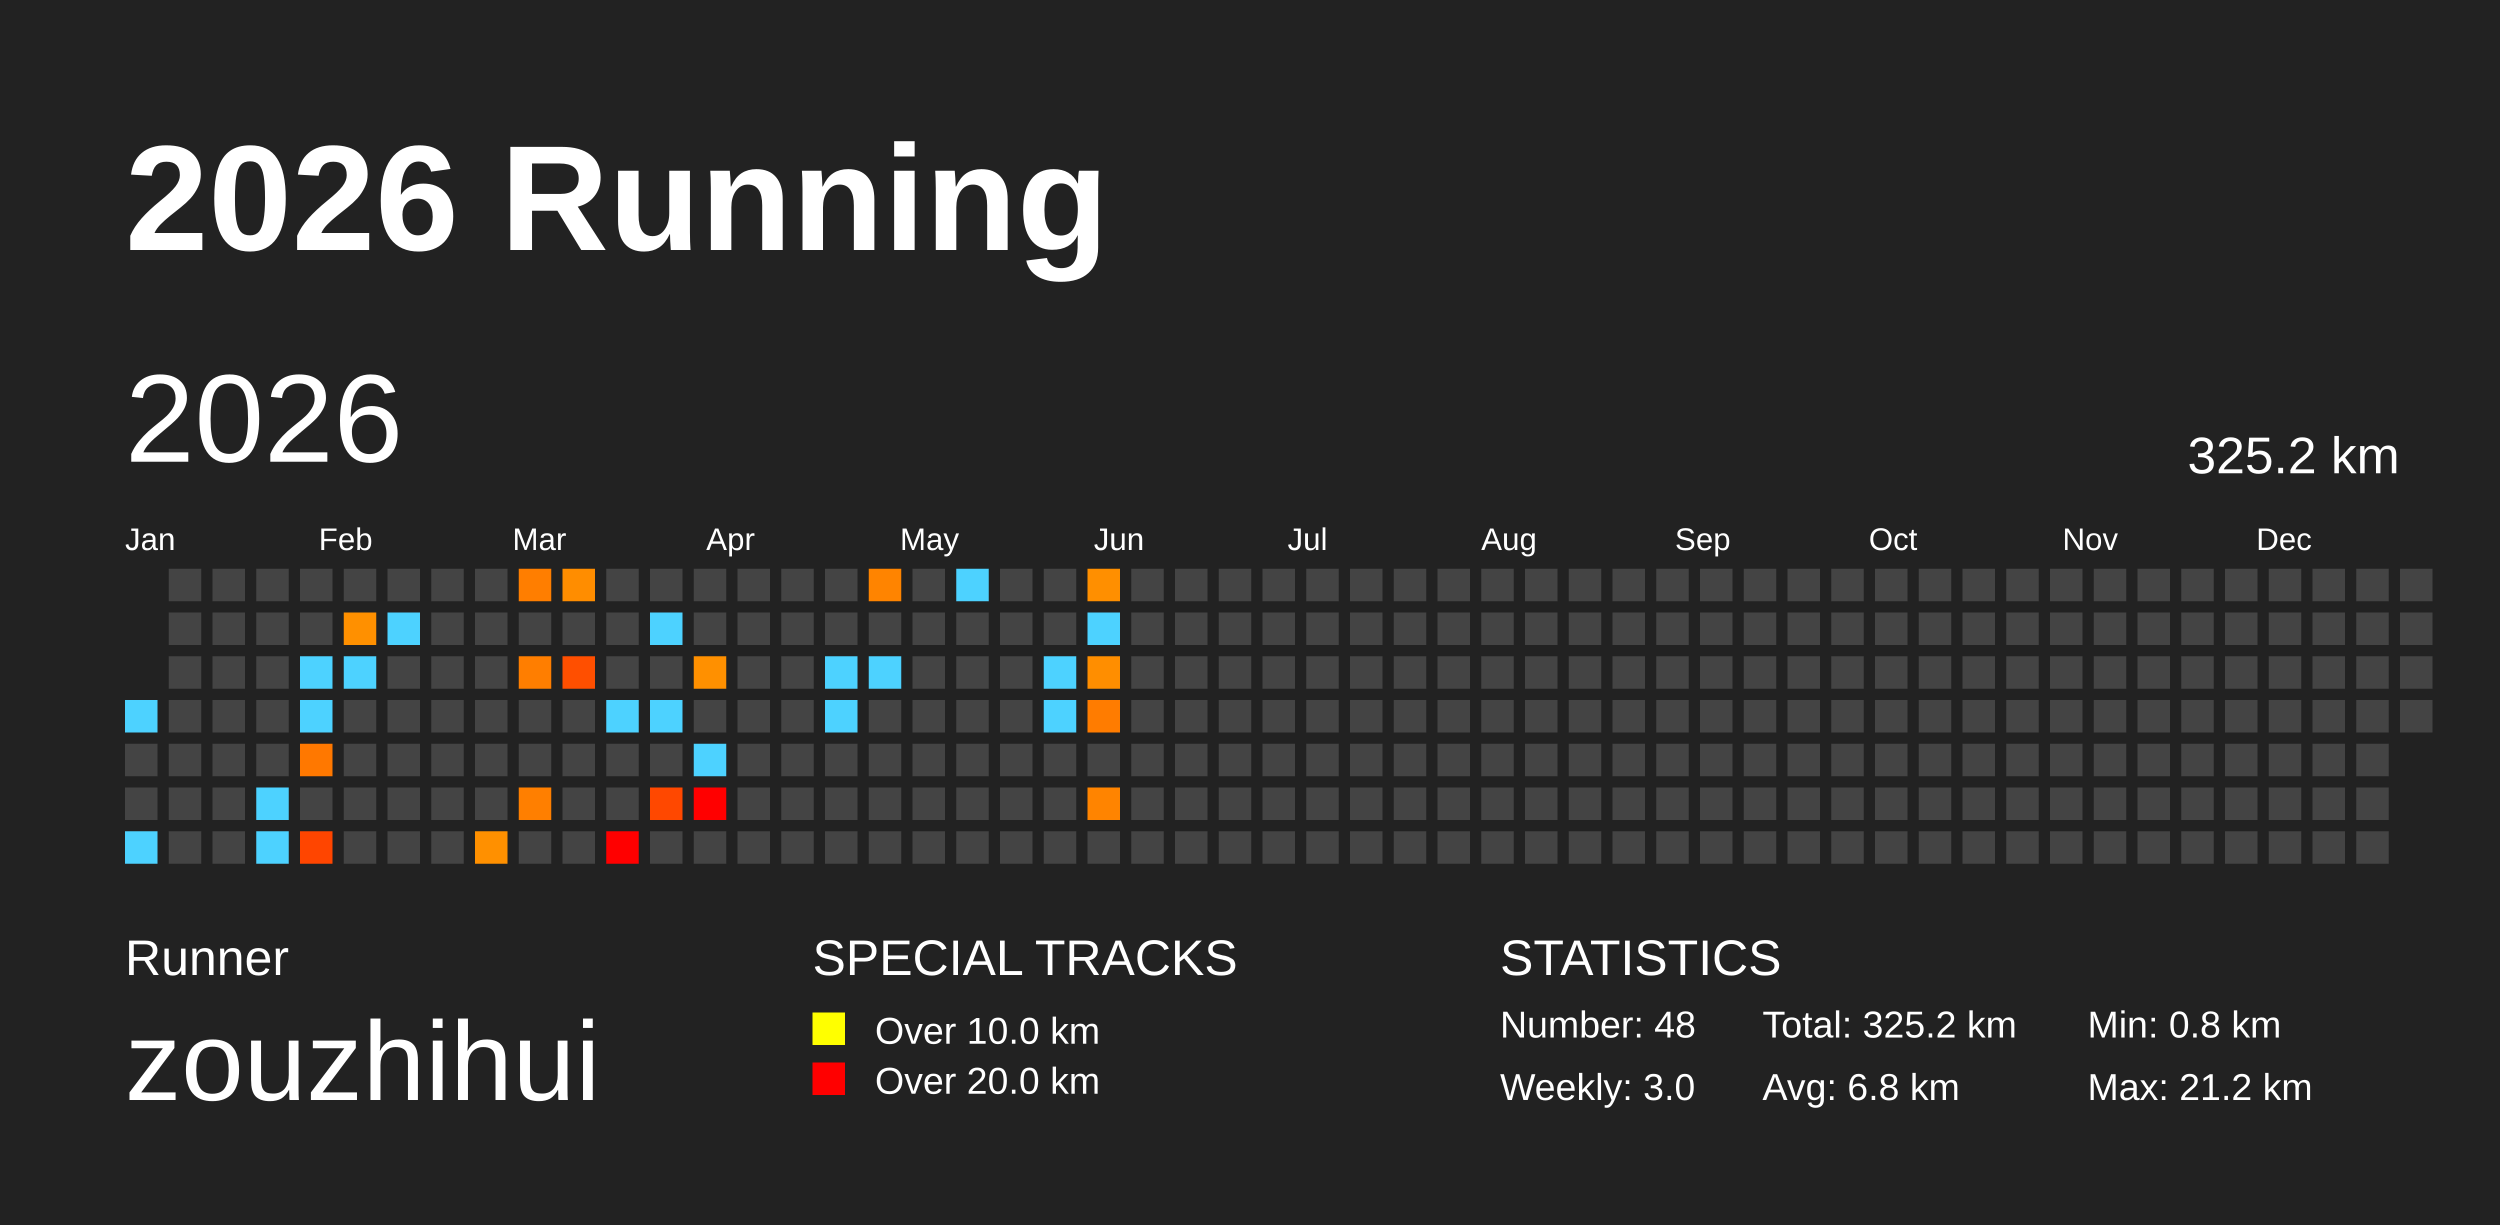
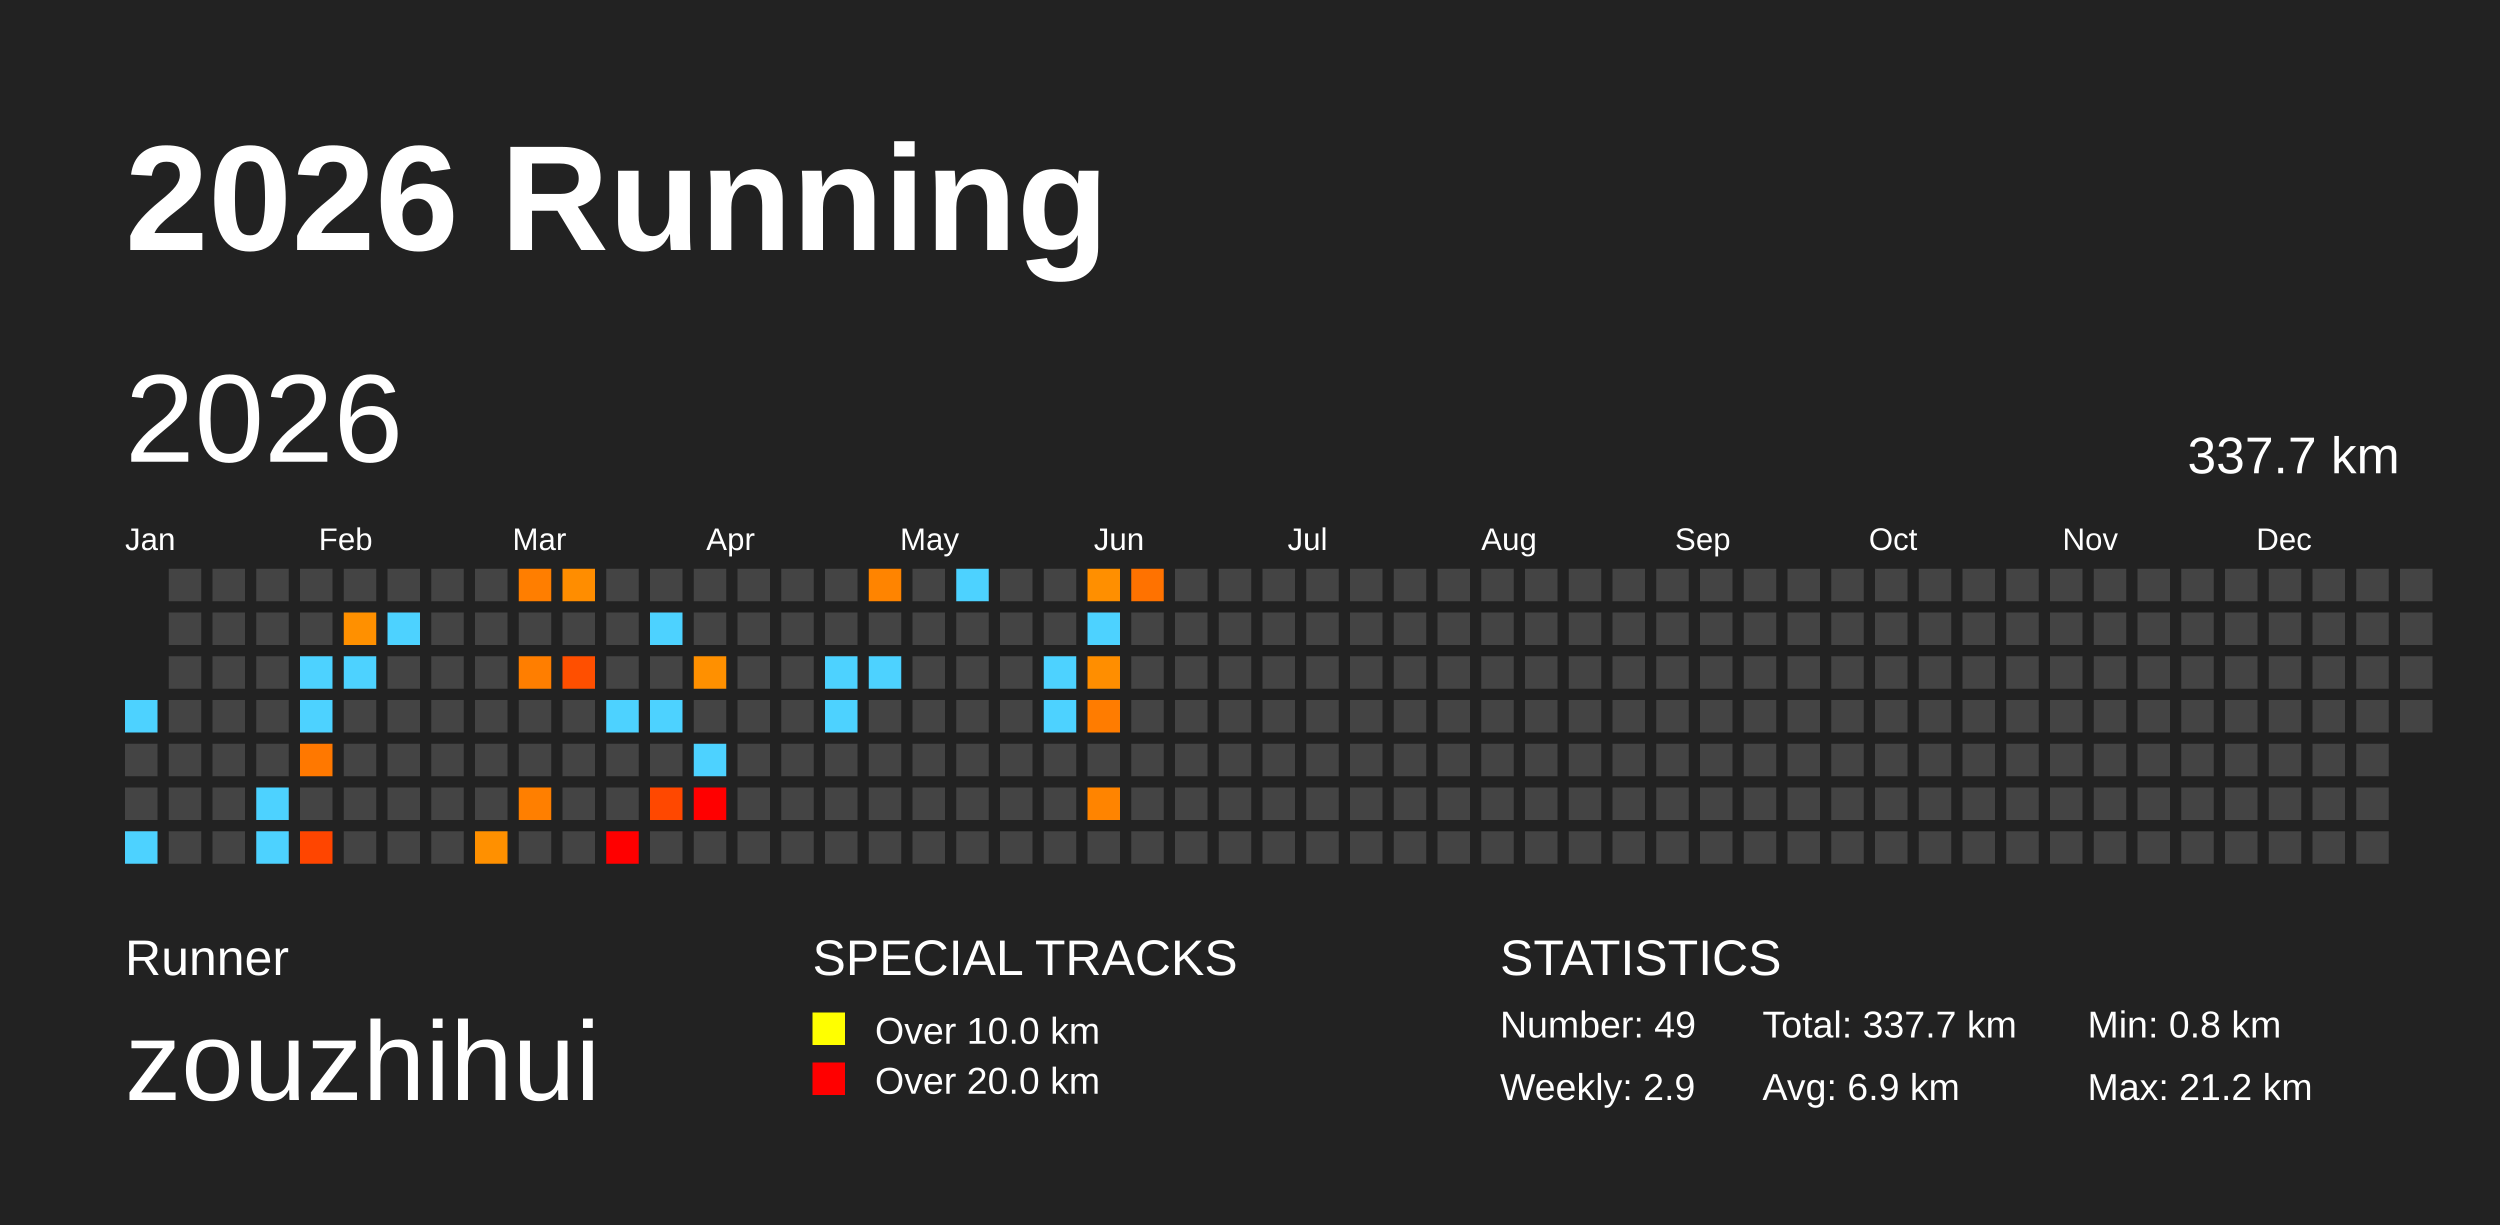
<svg xmlns="http://www.w3.org/2000/svg" baseProfile="full" height="98mm" version="1.1" viewBox="0,0,200,98" width="200mm">
  <defs />
  <rect fill="#222222" height="98" width="200" x="0" y="0" />
  <text fill="#FFFFFF" style="font-size:12px; font-family:Arial; font-weight:bold;" x="10" y="20">2026 Running</text>
  <text fill="#FFFFFF" style="font-size:4px; font-family:Arial" x="10" y="78">Runner</text>
  <text fill="#FFFFFF" style="font-size:9px; font-family:Arial" x="10" y="88">zouzhihui</text>
  <text fill="#FFFFFF" style="font-size:4px; font-family:Arial" x="65" y="78">SPECIAL TRACKS</text>
  <rect fill="yellow" height="2.6" width="2.6" x="65" y="81" />
  <text fill="#FFFFFF" style="font-size:3px; font-family:Arial" x="70" y="83.5">Over 10.0 km</text>
  <rect fill="red" height="2.6" width="2.6" x="65" y="85" />
  <text fill="#FFFFFF" style="font-size:3px; font-family:Arial" x="70" y="87.5">Over 20.0 km</text>
  <text fill="#FFFFFF" style="font-size:4px; font-family:Arial" x="120" y="78">STATISTICS</text>
-   <text fill="#FFFFFF" style="font-size:3px; font-family:Arial" x="120" y="83">Number: 48</text>
-   <text fill="#FFFFFF" style="font-size:3px; font-family:Arial" x="120" y="88">Weekly: 3.0</text>
-   <text fill="#FFFFFF" style="font-size:3px; font-family:Arial" x="141" y="83">Total: 325.2 km</text>
-   <text fill="#FFFFFF" style="font-size:3px; font-family:Arial" x="141" y="88">Avg: 6.8 km</text>
+   <text fill="#FFFFFF" style="font-size:3px; font-family:Arial" x="120" y="83">Number: 49</text>
+   <text fill="#FFFFFF" style="font-size:3px; font-family:Arial" x="120" y="88">Weekly: 2.9</text>
+   <text fill="#FFFFFF" style="font-size:3px; font-family:Arial" x="141" y="83">Total: 337.7 km</text>
+   <text fill="#FFFFFF" style="font-size:3px; font-family:Arial" x="141" y="88">Avg: 6.9 km</text>
  <text fill="#FFFFFF" style="font-size:3px; font-family:Arial" x="167" y="83">Min: 0.8 km</text>
  <text fill="#FFFFFF" style="font-size:3px; font-family:Arial" x="167" y="88">Max: 21.2 km</text>
  <text dominant-baseline="hanging" fill="#FFFFFF" style="font-size:10.0px; font-family:Arial;" x="10" y="30">2026</text>
-   <text dominant-baseline="hanging" fill="#FFFFFF" style="font-size:4.125px; font-family:Arial;" x="175" y="35">325.2 km</text>
+   <text dominant-baseline="hanging" fill="#FFFFFF" style="font-size:4.125px; font-family:Arial;" x="175" y="35">337.7 km</text>
  <text fill="#FFFFFF" style="font-size:2.5px; font-family:Arial" x="10.0" y="44">Jan</text>
  <text fill="#FFFFFF" style="font-size:2.5px; font-family:Arial" x="25.5" y="44">Feb</text>
  <text fill="#FFFFFF" style="font-size:2.5px; font-family:Arial" x="41.0" y="44">Mar</text>
  <text fill="#FFFFFF" style="font-size:2.5px; font-family:Arial" x="56.5" y="44">Apr</text>
  <text fill="#FFFFFF" style="font-size:2.5px; font-family:Arial" x="72.0" y="44">May</text>
  <text fill="#FFFFFF" style="font-size:2.5px; font-family:Arial" x="87.5" y="44">Jun</text>
  <text fill="#FFFFFF" style="font-size:2.5px; font-family:Arial" x="103.0" y="44">Jul</text>
  <text fill="#FFFFFF" style="font-size:2.5px; font-family:Arial" x="118.5" y="44">Aug</text>
  <text fill="#FFFFFF" style="font-size:2.5px; font-family:Arial" x="134.0" y="44">Sep</text>
  <text fill="#FFFFFF" style="font-size:2.5px; font-family:Arial" x="149.5" y="44">Oct</text>
  <text fill="#FFFFFF" style="font-size:2.5px; font-family:Arial" x="165.0" y="44">Nov</text>
  <text fill="#FFFFFF" style="font-size:2.5px; font-family:Arial" x="180.5" y="44">Dec</text>
  <rect fill="#4dd2ff" height="2.6" width="2.6" x="10.0" y="56.0" />
  <rect fill="#444444" height="2.6" width="2.6" x="10.0" y="59.5" />
  <rect fill="#444444" height="2.6" width="2.6" x="10.0" y="63.0" />
  <rect fill="#4dd2ff" height="2.6" width="2.6" x="10.0" y="66.5" />
  <rect fill="#444444" height="2.6" width="2.6" x="13.5" y="45.5" />
  <rect fill="#444444" height="2.6" width="2.6" x="13.5" y="49.0" />
  <rect fill="#444444" height="2.6" width="2.6" x="13.5" y="52.5" />
  <rect fill="#444444" height="2.6" width="2.6" x="13.5" y="56.0" />
  <rect fill="#444444" height="2.6" width="2.6" x="13.5" y="59.5" />
  <rect fill="#444444" height="2.6" width="2.6" x="13.5" y="63.0" />
  <rect fill="#444444" height="2.6" width="2.6" x="13.5" y="66.5" />
  <rect fill="#444444" height="2.6" width="2.6" x="17.0" y="45.5" />
  <rect fill="#444444" height="2.6" width="2.6" x="17.0" y="49.0" />
  <rect fill="#444444" height="2.6" width="2.6" x="17.0" y="52.5" />
  <rect fill="#444444" height="2.6" width="2.6" x="17.0" y="56.0" />
  <rect fill="#444444" height="2.6" width="2.6" x="17.0" y="59.5" />
  <rect fill="#444444" height="2.6" width="2.6" x="17.0" y="63.0" />
  <rect fill="#444444" height="2.6" width="2.6" x="17.0" y="66.5" />
  <rect fill="#444444" height="2.6" width="2.6" x="20.5" y="45.5" />
  <rect fill="#444444" height="2.6" width="2.6" x="20.5" y="49.0" />
  <rect fill="#444444" height="2.6" width="2.6" x="20.5" y="52.5" />
  <rect fill="#444444" height="2.6" width="2.6" x="20.5" y="56.0" />
  <rect fill="#444444" height="2.6" width="2.6" x="20.5" y="59.5" />
  <rect fill="#4dd2ff" height="2.6" width="2.6" x="20.5" y="63.0" />
  <rect fill="#4dd2ff" height="2.6" width="2.6" x="20.5" y="66.5" />
  <rect fill="#444444" height="2.6" width="2.6" x="24.0" y="45.5" />
  <rect fill="#444444" height="2.6" width="2.6" x="24.0" y="49.0" />
  <rect fill="#4dd2ff" height="2.6" width="2.6" x="24.0" y="52.5" />
  <rect fill="#4dd2ff" height="2.6" width="2.6" x="24.0" y="56.0" />
  <rect fill="#ff7800" height="2.6" width="2.6" x="24.0" y="59.5" />
  <rect fill="#444444" height="2.6" width="2.6" x="24.0" y="63.0" />
  <rect fill="#ff4500" height="2.6" width="2.6" x="24.0" y="66.5" />
  <rect fill="#444444" height="2.6" width="2.6" x="27.5" y="45.5" />
  <rect fill="#ff9000" height="2.6" width="2.6" x="27.5" y="49.0" />
  <rect fill="#4dd2ff" height="2.6" width="2.6" x="27.5" y="52.5" />
  <rect fill="#444444" height="2.6" width="2.6" x="27.5" y="56.0" />
  <rect fill="#444444" height="2.6" width="2.6" x="27.5" y="59.5" />
  <rect fill="#444444" height="2.6" width="2.6" x="27.5" y="63.0" />
  <rect fill="#444444" height="2.6" width="2.6" x="27.5" y="66.5" />
  <rect fill="#444444" height="2.6" width="2.6" x="31.0" y="45.5" />
  <rect fill="#4dd2ff" height="2.6" width="2.6" x="31.0" y="49.0" />
  <rect fill="#444444" height="2.6" width="2.6" x="31.0" y="52.5" />
  <rect fill="#444444" height="2.6" width="2.6" x="31.0" y="56.0" />
  <rect fill="#444444" height="2.6" width="2.6" x="31.0" y="59.5" />
  <rect fill="#444444" height="2.6" width="2.6" x="31.0" y="63.0" />
  <rect fill="#444444" height="2.6" width="2.6" x="31.0" y="66.5" />
  <rect fill="#444444" height="2.6" width="2.6" x="34.5" y="45.5" />
  <rect fill="#444444" height="2.6" width="2.6" x="34.5" y="49.0" />
  <rect fill="#444444" height="2.6" width="2.6" x="34.5" y="52.5" />
  <rect fill="#444444" height="2.6" width="2.6" x="34.5" y="56.0" />
  <rect fill="#444444" height="2.6" width="2.6" x="34.5" y="59.5" />
  <rect fill="#444444" height="2.6" width="2.6" x="34.5" y="63.0" />
  <rect fill="#444444" height="2.6" width="2.6" x="34.5" y="66.5" />
  <rect fill="#444444" height="2.6" width="2.6" x="38.0" y="45.5" />
  <rect fill="#444444" height="2.6" width="2.6" x="38.0" y="49.0" />
  <rect fill="#444444" height="2.6" width="2.6" x="38.0" y="52.5" />
  <rect fill="#444444" height="2.6" width="2.6" x="38.0" y="56.0" />
  <rect fill="#444444" height="2.6" width="2.6" x="38.0" y="59.5" />
  <rect fill="#444444" height="2.6" width="2.6" x="38.0" y="63.0" />
  <rect fill="#ff9000" height="2.6" width="2.6" x="38.0" y="66.5" />
  <rect fill="#ff7e00" height="2.6" width="2.6" x="41.5" y="45.5" />
  <rect fill="#444444" height="2.6" width="2.6" x="41.5" y="49.0" />
  <rect fill="#ff7e00" height="2.6" width="2.6" x="41.5" y="52.5" />
  <rect fill="#444444" height="2.6" width="2.6" x="41.5" y="56.0" />
  <rect fill="#444444" height="2.6" width="2.6" x="41.5" y="59.5" />
  <rect fill="#ff7f00" height="2.6" width="2.6" x="41.5" y="63.0" />
  <rect fill="#444444" height="2.6" width="2.6" x="41.5" y="66.5" />
  <rect fill="#ff8d00" height="2.6" width="2.6" x="45.0" y="45.5" />
  <rect fill="#444444" height="2.6" width="2.6" x="45.0" y="49.0" />
  <rect fill="#ff4f00" height="2.6" width="2.6" x="45.0" y="52.5" />
  <rect fill="#444444" height="2.6" width="2.6" x="45.0" y="56.0" />
  <rect fill="#444444" height="2.6" width="2.6" x="45.0" y="59.5" />
  <rect fill="#444444" height="2.6" width="2.6" x="45.0" y="63.0" />
  <rect fill="#444444" height="2.6" width="2.6" x="45.0" y="66.5" />
  <rect fill="#444444" height="2.6" width="2.6" x="48.5" y="45.5" />
  <rect fill="#444444" height="2.6" width="2.6" x="48.5" y="49.0" />
  <rect fill="#444444" height="2.6" width="2.6" x="48.5" y="52.5" />
  <rect fill="#4dd2ff" height="2.6" width="2.6" x="48.5" y="56.0" />
  <rect fill="#444444" height="2.6" width="2.6" x="48.5" y="59.5" />
  <rect fill="#444444" height="2.6" width="2.6" x="48.5" y="63.0" />
  <rect fill="red" height="2.6" width="2.6" x="48.5" y="66.5" />
  <rect fill="#444444" height="2.6" width="2.6" x="52.0" y="45.5" />
  <rect fill="#4dd2ff" height="2.6" width="2.6" x="52.0" y="49.0" />
  <rect fill="#444444" height="2.6" width="2.6" x="52.0" y="52.5" />
  <rect fill="#4dd2ff" height="2.6" width="2.6" x="52.0" y="56.0" />
  <rect fill="#444444" height="2.6" width="2.6" x="52.0" y="59.5" />
  <rect fill="#ff4800" height="2.6" width="2.6" x="52.0" y="63.0" />
  <rect fill="#444444" height="2.6" width="2.6" x="52.0" y="66.5" />
  <rect fill="#444444" height="2.6" width="2.6" x="55.5" y="45.5" />
  <rect fill="#444444" height="2.6" width="2.6" x="55.5" y="49.0" />
  <rect fill="#ff9000" height="2.6" width="2.6" x="55.5" y="52.5" />
  <rect fill="#444444" height="2.6" width="2.6" x="55.5" y="56.0" />
  <rect fill="#4dd2ff" height="2.6" width="2.6" x="55.5" y="59.5" />
  <rect fill="red" height="2.6" width="2.6" x="55.5" y="63.0" />
  <rect fill="#444444" height="2.6" width="2.6" x="55.5" y="66.5" />
  <rect fill="#444444" height="2.6" width="2.6" x="59.0" y="45.5" />
  <rect fill="#444444" height="2.6" width="2.6" x="59.0" y="49.0" />
  <rect fill="#444444" height="2.6" width="2.6" x="59.0" y="52.5" />
  <rect fill="#444444" height="2.6" width="2.6" x="59.0" y="56.0" />
  <rect fill="#444444" height="2.6" width="2.6" x="59.0" y="59.5" />
  <rect fill="#444444" height="2.6" width="2.6" x="59.0" y="63.0" />
  <rect fill="#444444" height="2.6" width="2.6" x="59.0" y="66.5" />
  <rect fill="#444444" height="2.6" width="2.6" x="62.5" y="45.5" />
  <rect fill="#444444" height="2.6" width="2.6" x="62.5" y="49.0" />
  <rect fill="#444444" height="2.6" width="2.6" x="62.5" y="52.5" />
  <rect fill="#444444" height="2.6" width="2.6" x="62.5" y="56.0" />
  <rect fill="#444444" height="2.6" width="2.6" x="62.5" y="59.5" />
  <rect fill="#444444" height="2.6" width="2.6" x="62.5" y="63.0" />
  <rect fill="#444444" height="2.6" width="2.6" x="62.5" y="66.5" />
  <rect fill="#444444" height="2.6" width="2.6" x="66.0" y="45.5" />
  <rect fill="#444444" height="2.6" width="2.6" x="66.0" y="49.0" />
  <rect fill="#4dd2ff" height="2.6" width="2.6" x="66.0" y="52.5" />
  <rect fill="#4dd2ff" height="2.6" width="2.6" x="66.0" y="56.0" />
  <rect fill="#444444" height="2.6" width="2.6" x="66.0" y="59.5" />
  <rect fill="#444444" height="2.6" width="2.6" x="66.0" y="63.0" />
  <rect fill="#444444" height="2.6" width="2.6" x="66.0" y="66.5" />
  <rect fill="#ff8400" height="2.6" width="2.6" x="69.5" y="45.5" />
  <rect fill="#444444" height="2.6" width="2.6" x="69.5" y="49.0" />
  <rect fill="#4dd2ff" height="2.6" width="2.6" x="69.5" y="52.5" />
  <rect fill="#444444" height="2.6" width="2.6" x="69.5" y="56.0" />
  <rect fill="#444444" height="2.6" width="2.6" x="69.5" y="59.5" />
  <rect fill="#444444" height="2.6" width="2.6" x="69.5" y="63.0" />
  <rect fill="#444444" height="2.6" width="2.6" x="69.5" y="66.5" />
  <rect fill="#444444" height="2.6" width="2.6" x="73.0" y="45.5" />
  <rect fill="#444444" height="2.6" width="2.6" x="73.0" y="49.0" />
  <rect fill="#444444" height="2.6" width="2.6" x="73.0" y="52.5" />
  <rect fill="#444444" height="2.6" width="2.6" x="73.0" y="56.0" />
  <rect fill="#444444" height="2.6" width="2.6" x="73.0" y="59.5" />
  <rect fill="#444444" height="2.6" width="2.6" x="73.0" y="63.0" />
  <rect fill="#444444" height="2.6" width="2.6" x="73.0" y="66.5" />
  <rect fill="#4dd2ff" height="2.6" width="2.6" x="76.5" y="45.5" />
  <rect fill="#444444" height="2.6" width="2.6" x="76.5" y="49.0" />
  <rect fill="#444444" height="2.6" width="2.6" x="76.5" y="52.5" />
  <rect fill="#444444" height="2.6" width="2.6" x="76.5" y="56.0" />
  <rect fill="#444444" height="2.6" width="2.6" x="76.5" y="59.5" />
  <rect fill="#444444" height="2.6" width="2.6" x="76.5" y="63.0" />
  <rect fill="#444444" height="2.6" width="2.6" x="76.5" y="66.5" />
  <rect fill="#444444" height="2.6" width="2.6" x="80.0" y="45.5" />
  <rect fill="#444444" height="2.6" width="2.6" x="80.0" y="49.0" />
  <rect fill="#444444" height="2.6" width="2.6" x="80.0" y="52.5" />
  <rect fill="#444444" height="2.6" width="2.6" x="80.0" y="56.0" />
  <rect fill="#444444" height="2.6" width="2.6" x="80.0" y="59.5" />
  <rect fill="#444444" height="2.6" width="2.6" x="80.0" y="63.0" />
  <rect fill="#444444" height="2.6" width="2.6" x="80.0" y="66.5" />
  <rect fill="#444444" height="2.6" width="2.6" x="83.5" y="45.5" />
  <rect fill="#444444" height="2.6" width="2.6" x="83.5" y="49.0" />
  <rect fill="#4dd2ff" height="2.6" width="2.6" x="83.5" y="52.5" />
  <rect fill="#4dd2ff" height="2.6" width="2.6" x="83.5" y="56.0" />
  <rect fill="#444444" height="2.6" width="2.6" x="83.5" y="59.5" />
  <rect fill="#444444" height="2.6" width="2.6" x="83.5" y="63.0" />
  <rect fill="#444444" height="2.6" width="2.6" x="83.5" y="66.5" />
  <rect fill="#ff8f00" height="2.6" width="2.6" x="87.0" y="45.5" />
  <rect fill="#4dd2ff" height="2.6" width="2.6" x="87.0" y="49.0" />
  <rect fill="#ff8e00" height="2.6" width="2.6" x="87.0" y="52.5" />
  <rect fill="#ff7c00" height="2.6" width="2.6" x="87.0" y="56.0" />
  <rect fill="#444444" height="2.6" width="2.6" x="87.0" y="59.5" />
  <rect fill="#ff8400" height="2.6" width="2.6" x="87.0" y="63.0" />
  <rect fill="#444444" height="2.6" width="2.6" x="87.0" y="66.5" />
-   <rect fill="#444444" height="2.6" width="2.6" x="90.5" y="45.5" />
+   <rect fill="#ff7200" height="2.6" width="2.6" x="90.5" y="45.5" />
  <rect fill="#444444" height="2.6" width="2.6" x="90.5" y="49.0" />
  <rect fill="#444444" height="2.6" width="2.6" x="90.5" y="52.5" />
  <rect fill="#444444" height="2.6" width="2.6" x="90.5" y="56.0" />
  <rect fill="#444444" height="2.6" width="2.6" x="90.5" y="59.5" />
  <rect fill="#444444" height="2.6" width="2.6" x="90.5" y="63.0" />
  <rect fill="#444444" height="2.6" width="2.6" x="90.5" y="66.5" />
  <rect fill="#444444" height="2.6" width="2.6" x="94.0" y="45.5" />
  <rect fill="#444444" height="2.6" width="2.6" x="94.0" y="49.0" />
  <rect fill="#444444" height="2.6" width="2.6" x="94.0" y="52.5" />
  <rect fill="#444444" height="2.6" width="2.6" x="94.0" y="56.0" />
  <rect fill="#444444" height="2.6" width="2.6" x="94.0" y="59.5" />
  <rect fill="#444444" height="2.6" width="2.6" x="94.0" y="63.0" />
  <rect fill="#444444" height="2.6" width="2.6" x="94.0" y="66.5" />
  <rect fill="#444444" height="2.6" width="2.6" x="97.5" y="45.5" />
  <rect fill="#444444" height="2.6" width="2.6" x="97.5" y="49.0" />
  <rect fill="#444444" height="2.6" width="2.6" x="97.5" y="52.5" />
  <rect fill="#444444" height="2.6" width="2.6" x="97.5" y="56.0" />
  <rect fill="#444444" height="2.6" width="2.6" x="97.5" y="59.5" />
  <rect fill="#444444" height="2.6" width="2.6" x="97.5" y="63.0" />
  <rect fill="#444444" height="2.6" width="2.6" x="97.5" y="66.5" />
  <rect fill="#444444" height="2.6" width="2.6" x="101.0" y="45.5" />
  <rect fill="#444444" height="2.6" width="2.6" x="101.0" y="49.0" />
  <rect fill="#444444" height="2.6" width="2.6" x="101.0" y="52.5" />
  <rect fill="#444444" height="2.6" width="2.6" x="101.0" y="56.0" />
  <rect fill="#444444" height="2.6" width="2.6" x="101.0" y="59.5" />
  <rect fill="#444444" height="2.6" width="2.6" x="101.0" y="63.0" />
  <rect fill="#444444" height="2.6" width="2.6" x="101.0" y="66.5" />
  <rect fill="#444444" height="2.6" width="2.6" x="104.5" y="45.5" />
  <rect fill="#444444" height="2.6" width="2.6" x="104.5" y="49.0" />
  <rect fill="#444444" height="2.6" width="2.6" x="104.5" y="52.5" />
  <rect fill="#444444" height="2.6" width="2.6" x="104.5" y="56.0" />
  <rect fill="#444444" height="2.6" width="2.6" x="104.5" y="59.5" />
  <rect fill="#444444" height="2.6" width="2.6" x="104.5" y="63.0" />
  <rect fill="#444444" height="2.6" width="2.6" x="104.5" y="66.5" />
  <rect fill="#444444" height="2.6" width="2.6" x="108.0" y="45.5" />
  <rect fill="#444444" height="2.6" width="2.6" x="108.0" y="49.0" />
  <rect fill="#444444" height="2.6" width="2.6" x="108.0" y="52.5" />
  <rect fill="#444444" height="2.6" width="2.6" x="108.0" y="56.0" />
  <rect fill="#444444" height="2.6" width="2.6" x="108.0" y="59.5" />
  <rect fill="#444444" height="2.6" width="2.6" x="108.0" y="63.0" />
  <rect fill="#444444" height="2.6" width="2.6" x="108.0" y="66.5" />
  <rect fill="#444444" height="2.6" width="2.6" x="111.5" y="45.5" />
  <rect fill="#444444" height="2.6" width="2.6" x="111.5" y="49.0" />
  <rect fill="#444444" height="2.6" width="2.6" x="111.5" y="52.5" />
  <rect fill="#444444" height="2.6" width="2.6" x="111.5" y="56.0" />
  <rect fill="#444444" height="2.6" width="2.6" x="111.5" y="59.5" />
  <rect fill="#444444" height="2.6" width="2.6" x="111.5" y="63.0" />
  <rect fill="#444444" height="2.6" width="2.6" x="111.5" y="66.5" />
  <rect fill="#444444" height="2.6" width="2.6" x="115.0" y="45.5" />
  <rect fill="#444444" height="2.6" width="2.6" x="115.0" y="49.0" />
  <rect fill="#444444" height="2.6" width="2.6" x="115.0" y="52.5" />
  <rect fill="#444444" height="2.6" width="2.6" x="115.0" y="56.0" />
  <rect fill="#444444" height="2.6" width="2.6" x="115.0" y="59.5" />
  <rect fill="#444444" height="2.6" width="2.6" x="115.0" y="63.0" />
  <rect fill="#444444" height="2.6" width="2.6" x="115.0" y="66.5" />
  <rect fill="#444444" height="2.6" width="2.6" x="118.5" y="45.5" />
  <rect fill="#444444" height="2.6" width="2.6" x="118.5" y="49.0" />
  <rect fill="#444444" height="2.6" width="2.6" x="118.5" y="52.5" />
  <rect fill="#444444" height="2.6" width="2.6" x="118.5" y="56.0" />
  <rect fill="#444444" height="2.6" width="2.6" x="118.5" y="59.5" />
  <rect fill="#444444" height="2.6" width="2.6" x="118.5" y="63.0" />
  <rect fill="#444444" height="2.6" width="2.6" x="118.5" y="66.5" />
  <rect fill="#444444" height="2.6" width="2.6" x="122.0" y="45.5" />
  <rect fill="#444444" height="2.6" width="2.6" x="122.0" y="49.0" />
  <rect fill="#444444" height="2.6" width="2.6" x="122.0" y="52.5" />
  <rect fill="#444444" height="2.6" width="2.6" x="122.0" y="56.0" />
  <rect fill="#444444" height="2.6" width="2.6" x="122.0" y="59.5" />
  <rect fill="#444444" height="2.6" width="2.6" x="122.0" y="63.0" />
  <rect fill="#444444" height="2.6" width="2.6" x="122.0" y="66.5" />
  <rect fill="#444444" height="2.6" width="2.6" x="125.5" y="45.5" />
  <rect fill="#444444" height="2.6" width="2.6" x="125.5" y="49.0" />
  <rect fill="#444444" height="2.6" width="2.6" x="125.5" y="52.5" />
  <rect fill="#444444" height="2.6" width="2.6" x="125.5" y="56.0" />
  <rect fill="#444444" height="2.6" width="2.6" x="125.5" y="59.5" />
  <rect fill="#444444" height="2.6" width="2.6" x="125.5" y="63.0" />
  <rect fill="#444444" height="2.6" width="2.6" x="125.5" y="66.5" />
  <rect fill="#444444" height="2.6" width="2.6" x="129.0" y="45.5" />
  <rect fill="#444444" height="2.6" width="2.6" x="129.0" y="49.0" />
  <rect fill="#444444" height="2.6" width="2.6" x="129.0" y="52.5" />
  <rect fill="#444444" height="2.6" width="2.6" x="129.0" y="56.0" />
  <rect fill="#444444" height="2.6" width="2.6" x="129.0" y="59.5" />
  <rect fill="#444444" height="2.6" width="2.6" x="129.0" y="63.0" />
  <rect fill="#444444" height="2.6" width="2.6" x="129.0" y="66.5" />
  <rect fill="#444444" height="2.6" width="2.6" x="132.5" y="45.5" />
  <rect fill="#444444" height="2.6" width="2.6" x="132.5" y="49.0" />
  <rect fill="#444444" height="2.6" width="2.6" x="132.5" y="52.5" />
  <rect fill="#444444" height="2.6" width="2.6" x="132.5" y="56.0" />
  <rect fill="#444444" height="2.6" width="2.6" x="132.5" y="59.5" />
  <rect fill="#444444" height="2.6" width="2.6" x="132.5" y="63.0" />
  <rect fill="#444444" height="2.6" width="2.6" x="132.5" y="66.5" />
  <rect fill="#444444" height="2.6" width="2.6" x="136.0" y="45.5" />
  <rect fill="#444444" height="2.6" width="2.6" x="136.0" y="49.0" />
  <rect fill="#444444" height="2.6" width="2.6" x="136.0" y="52.5" />
  <rect fill="#444444" height="2.6" width="2.6" x="136.0" y="56.0" />
  <rect fill="#444444" height="2.6" width="2.6" x="136.0" y="59.5" />
  <rect fill="#444444" height="2.6" width="2.6" x="136.0" y="63.0" />
  <rect fill="#444444" height="2.6" width="2.6" x="136.0" y="66.5" />
  <rect fill="#444444" height="2.6" width="2.6" x="139.5" y="45.5" />
  <rect fill="#444444" height="2.6" width="2.6" x="139.5" y="49.0" />
  <rect fill="#444444" height="2.6" width="2.6" x="139.5" y="52.5" />
  <rect fill="#444444" height="2.6" width="2.6" x="139.5" y="56.0" />
  <rect fill="#444444" height="2.6" width="2.6" x="139.5" y="59.5" />
  <rect fill="#444444" height="2.6" width="2.6" x="139.5" y="63.0" />
  <rect fill="#444444" height="2.6" width="2.6" x="139.5" y="66.5" />
  <rect fill="#444444" height="2.6" width="2.6" x="143.0" y="45.5" />
  <rect fill="#444444" height="2.6" width="2.6" x="143.0" y="49.0" />
  <rect fill="#444444" height="2.6" width="2.6" x="143.0" y="52.5" />
  <rect fill="#444444" height="2.6" width="2.6" x="143.0" y="56.0" />
  <rect fill="#444444" height="2.6" width="2.6" x="143.0" y="59.5" />
  <rect fill="#444444" height="2.6" width="2.6" x="143.0" y="63.0" />
  <rect fill="#444444" height="2.6" width="2.6" x="143.0" y="66.5" />
  <rect fill="#444444" height="2.6" width="2.6" x="146.5" y="45.5" />
  <rect fill="#444444" height="2.6" width="2.6" x="146.5" y="49.0" />
  <rect fill="#444444" height="2.6" width="2.6" x="146.5" y="52.5" />
  <rect fill="#444444" height="2.6" width="2.6" x="146.5" y="56.0" />
  <rect fill="#444444" height="2.6" width="2.6" x="146.5" y="59.5" />
  <rect fill="#444444" height="2.6" width="2.6" x="146.5" y="63.0" />
  <rect fill="#444444" height="2.6" width="2.6" x="146.5" y="66.5" />
  <rect fill="#444444" height="2.6" width="2.6" x="150.0" y="45.5" />
  <rect fill="#444444" height="2.6" width="2.6" x="150.0" y="49.0" />
  <rect fill="#444444" height="2.6" width="2.6" x="150.0" y="52.5" />
  <rect fill="#444444" height="2.6" width="2.6" x="150.0" y="56.0" />
  <rect fill="#444444" height="2.6" width="2.6" x="150.0" y="59.5" />
  <rect fill="#444444" height="2.6" width="2.6" x="150.0" y="63.0" />
  <rect fill="#444444" height="2.6" width="2.6" x="150.0" y="66.5" />
  <rect fill="#444444" height="2.6" width="2.6" x="153.5" y="45.5" />
  <rect fill="#444444" height="2.6" width="2.6" x="153.5" y="49.0" />
  <rect fill="#444444" height="2.6" width="2.6" x="153.5" y="52.5" />
  <rect fill="#444444" height="2.6" width="2.6" x="153.5" y="56.0" />
  <rect fill="#444444" height="2.6" width="2.6" x="153.5" y="59.5" />
  <rect fill="#444444" height="2.6" width="2.6" x="153.5" y="63.0" />
  <rect fill="#444444" height="2.6" width="2.6" x="153.5" y="66.5" />
  <rect fill="#444444" height="2.6" width="2.6" x="157.0" y="45.5" />
  <rect fill="#444444" height="2.6" width="2.6" x="157.0" y="49.0" />
  <rect fill="#444444" height="2.6" width="2.6" x="157.0" y="52.5" />
  <rect fill="#444444" height="2.6" width="2.6" x="157.0" y="56.0" />
  <rect fill="#444444" height="2.6" width="2.6" x="157.0" y="59.5" />
  <rect fill="#444444" height="2.6" width="2.6" x="157.0" y="63.0" />
  <rect fill="#444444" height="2.6" width="2.6" x="157.0" y="66.5" />
  <rect fill="#444444" height="2.6" width="2.6" x="160.5" y="45.5" />
  <rect fill="#444444" height="2.6" width="2.6" x="160.5" y="49.0" />
  <rect fill="#444444" height="2.6" width="2.6" x="160.5" y="52.5" />
  <rect fill="#444444" height="2.6" width="2.6" x="160.5" y="56.0" />
  <rect fill="#444444" height="2.6" width="2.6" x="160.5" y="59.5" />
  <rect fill="#444444" height="2.6" width="2.6" x="160.5" y="63.0" />
  <rect fill="#444444" height="2.6" width="2.6" x="160.5" y="66.5" />
  <rect fill="#444444" height="2.6" width="2.6" x="164.0" y="45.5" />
  <rect fill="#444444" height="2.6" width="2.6" x="164.0" y="49.0" />
  <rect fill="#444444" height="2.6" width="2.6" x="164.0" y="52.5" />
  <rect fill="#444444" height="2.6" width="2.6" x="164.0" y="56.0" />
  <rect fill="#444444" height="2.6" width="2.6" x="164.0" y="59.5" />
  <rect fill="#444444" height="2.6" width="2.6" x="164.0" y="63.0" />
  <rect fill="#444444" height="2.6" width="2.6" x="164.0" y="66.5" />
  <rect fill="#444444" height="2.6" width="2.6" x="167.5" y="45.5" />
  <rect fill="#444444" height="2.6" width="2.6" x="167.5" y="49.0" />
  <rect fill="#444444" height="2.6" width="2.6" x="167.5" y="52.5" />
  <rect fill="#444444" height="2.6" width="2.6" x="167.5" y="56.0" />
  <rect fill="#444444" height="2.6" width="2.6" x="167.5" y="59.5" />
  <rect fill="#444444" height="2.6" width="2.6" x="167.5" y="63.0" />
  <rect fill="#444444" height="2.6" width="2.6" x="167.5" y="66.5" />
  <rect fill="#444444" height="2.6" width="2.6" x="171.0" y="45.5" />
  <rect fill="#444444" height="2.6" width="2.6" x="171.0" y="49.0" />
  <rect fill="#444444" height="2.6" width="2.6" x="171.0" y="52.5" />
  <rect fill="#444444" height="2.6" width="2.6" x="171.0" y="56.0" />
  <rect fill="#444444" height="2.6" width="2.6" x="171.0" y="59.5" />
  <rect fill="#444444" height="2.6" width="2.6" x="171.0" y="63.0" />
  <rect fill="#444444" height="2.6" width="2.6" x="171.0" y="66.5" />
  <rect fill="#444444" height="2.6" width="2.6" x="174.5" y="45.5" />
  <rect fill="#444444" height="2.6" width="2.6" x="174.5" y="49.0" />
  <rect fill="#444444" height="2.6" width="2.6" x="174.5" y="52.5" />
  <rect fill="#444444" height="2.6" width="2.6" x="174.5" y="56.0" />
  <rect fill="#444444" height="2.6" width="2.6" x="174.5" y="59.5" />
  <rect fill="#444444" height="2.6" width="2.6" x="174.5" y="63.0" />
  <rect fill="#444444" height="2.6" width="2.6" x="174.5" y="66.5" />
  <rect fill="#444444" height="2.6" width="2.6" x="178.0" y="45.5" />
  <rect fill="#444444" height="2.6" width="2.6" x="178.0" y="49.0" />
  <rect fill="#444444" height="2.6" width="2.6" x="178.0" y="52.5" />
  <rect fill="#444444" height="2.6" width="2.6" x="178.0" y="56.0" />
  <rect fill="#444444" height="2.6" width="2.6" x="178.0" y="59.5" />
  <rect fill="#444444" height="2.6" width="2.6" x="178.0" y="63.0" />
  <rect fill="#444444" height="2.6" width="2.6" x="178.0" y="66.5" />
  <rect fill="#444444" height="2.6" width="2.6" x="181.5" y="45.5" />
  <rect fill="#444444" height="2.6" width="2.6" x="181.5" y="49.0" />
  <rect fill="#444444" height="2.6" width="2.6" x="181.5" y="52.5" />
  <rect fill="#444444" height="2.6" width="2.6" x="181.5" y="56.0" />
  <rect fill="#444444" height="2.6" width="2.6" x="181.5" y="59.5" />
  <rect fill="#444444" height="2.6" width="2.6" x="181.5" y="63.0" />
  <rect fill="#444444" height="2.6" width="2.6" x="181.5" y="66.5" />
  <rect fill="#444444" height="2.6" width="2.6" x="185.0" y="45.5" />
  <rect fill="#444444" height="2.6" width="2.6" x="185.0" y="49.0" />
  <rect fill="#444444" height="2.6" width="2.6" x="185.0" y="52.5" />
  <rect fill="#444444" height="2.6" width="2.6" x="185.0" y="56.0" />
  <rect fill="#444444" height="2.6" width="2.6" x="185.0" y="59.5" />
  <rect fill="#444444" height="2.6" width="2.6" x="185.0" y="63.0" />
  <rect fill="#444444" height="2.6" width="2.6" x="185.0" y="66.5" />
  <rect fill="#444444" height="2.6" width="2.6" x="188.5" y="45.5" />
  <rect fill="#444444" height="2.6" width="2.6" x="188.5" y="49.0" />
  <rect fill="#444444" height="2.6" width="2.6" x="188.5" y="52.5" />
  <rect fill="#444444" height="2.6" width="2.6" x="188.5" y="56.0" />
  <rect fill="#444444" height="2.6" width="2.6" x="188.5" y="59.5" />
  <rect fill="#444444" height="2.6" width="2.6" x="188.5" y="63.0" />
  <rect fill="#444444" height="2.6" width="2.6" x="188.5" y="66.5" />
  <rect fill="#444444" height="2.6" width="2.6" x="192.0" y="45.5" />
  <rect fill="#444444" height="2.6" width="2.6" x="192.0" y="49.0" />
  <rect fill="#444444" height="2.6" width="2.6" x="192.0" y="52.5" />
  <rect fill="#444444" height="2.6" width="2.6" x="192.0" y="56.0" />
</svg>
